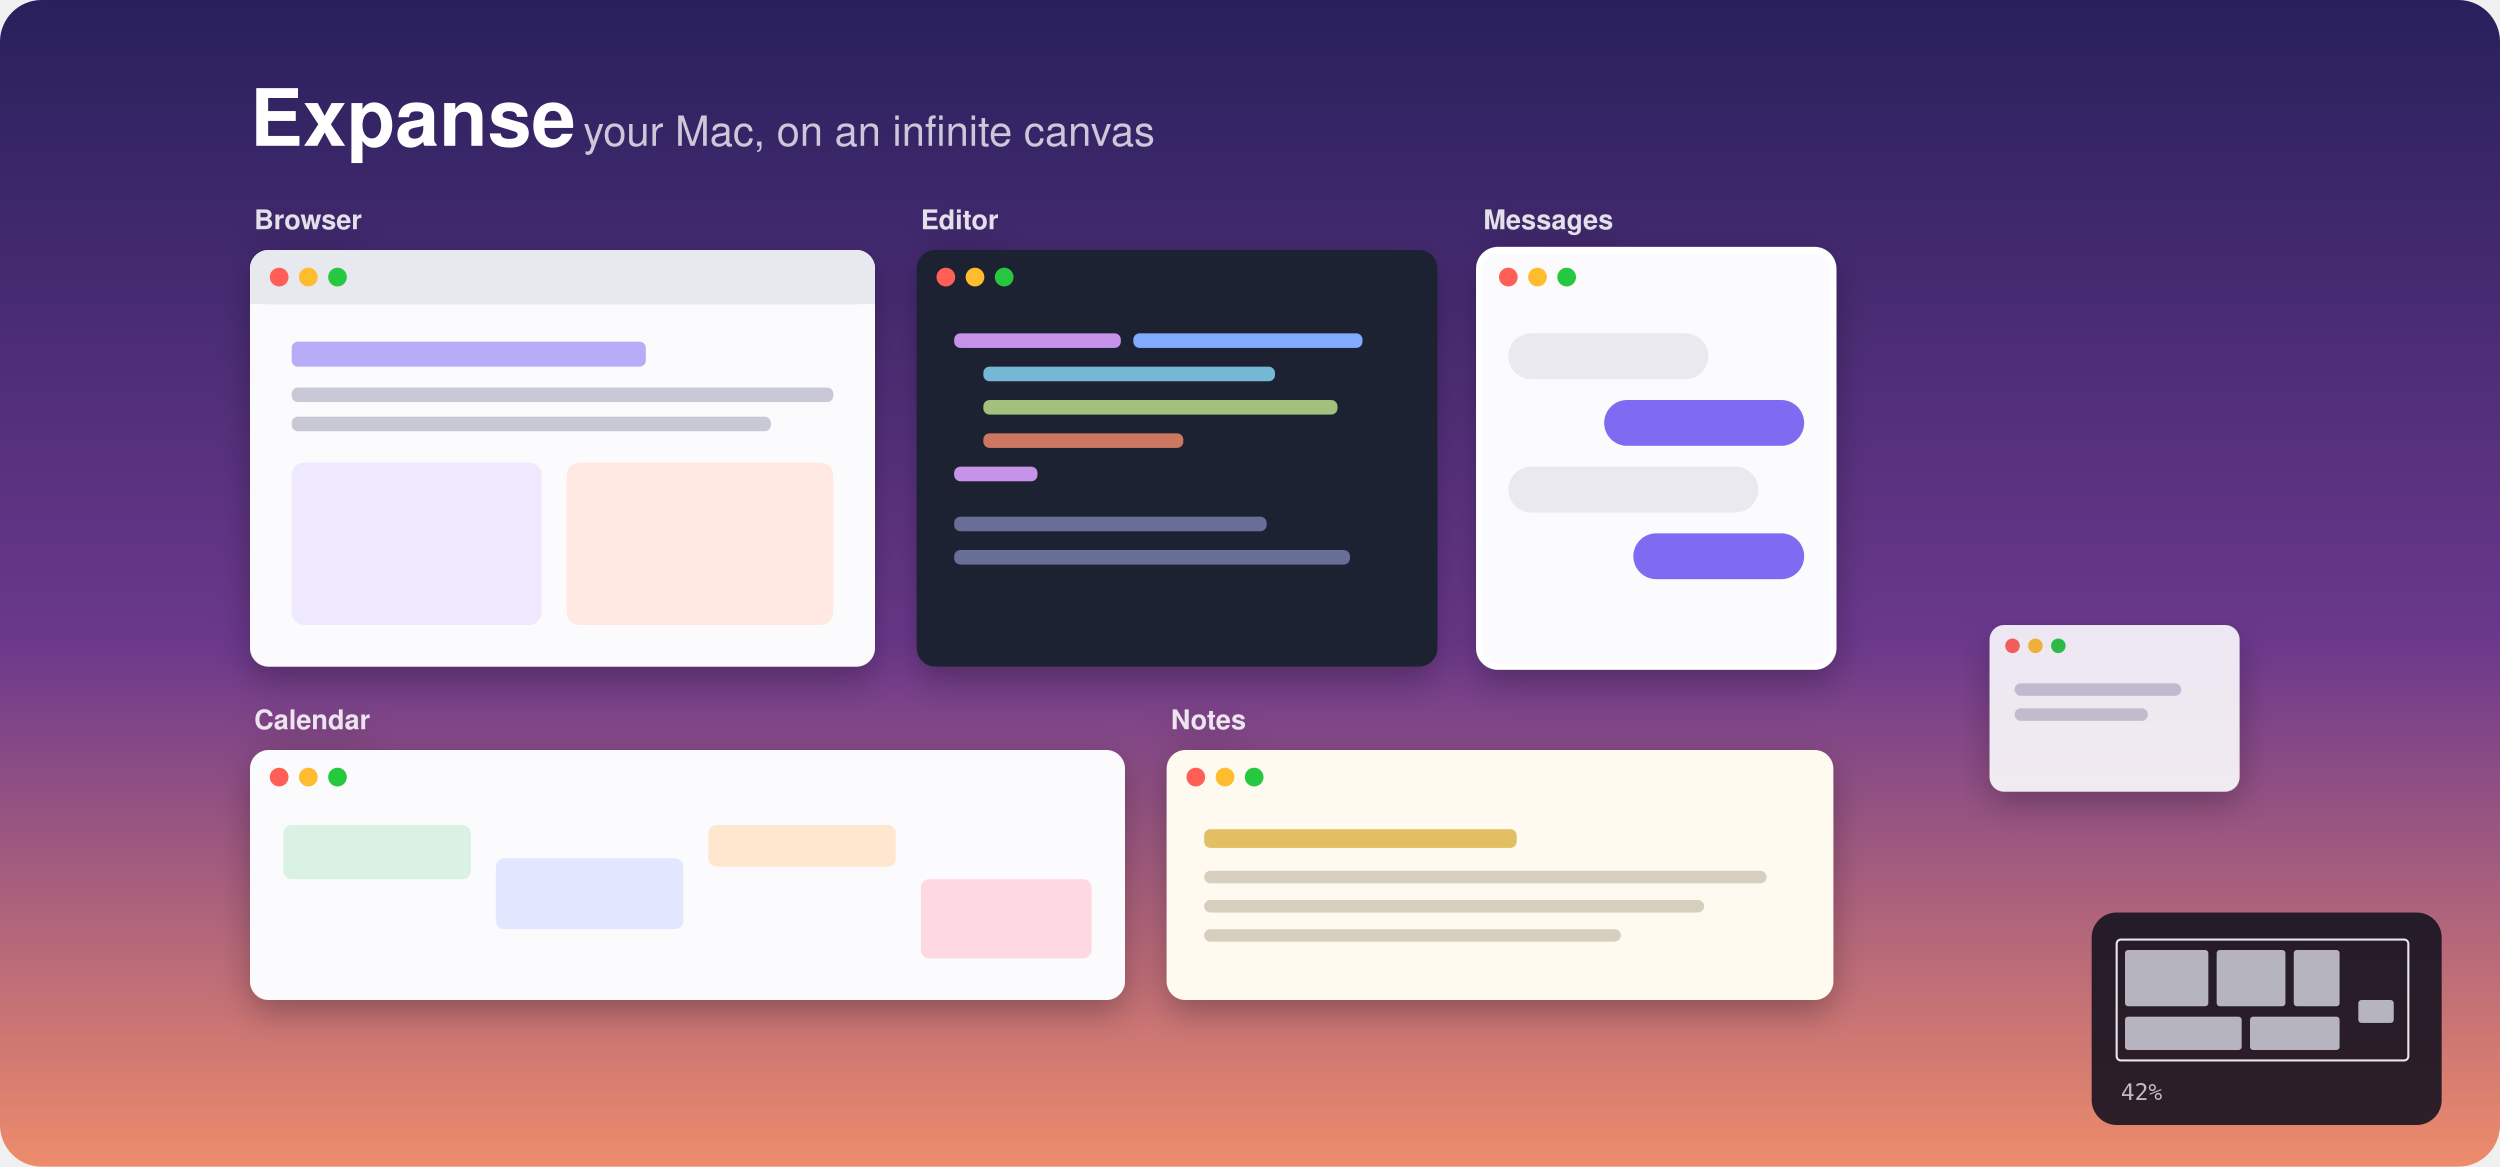
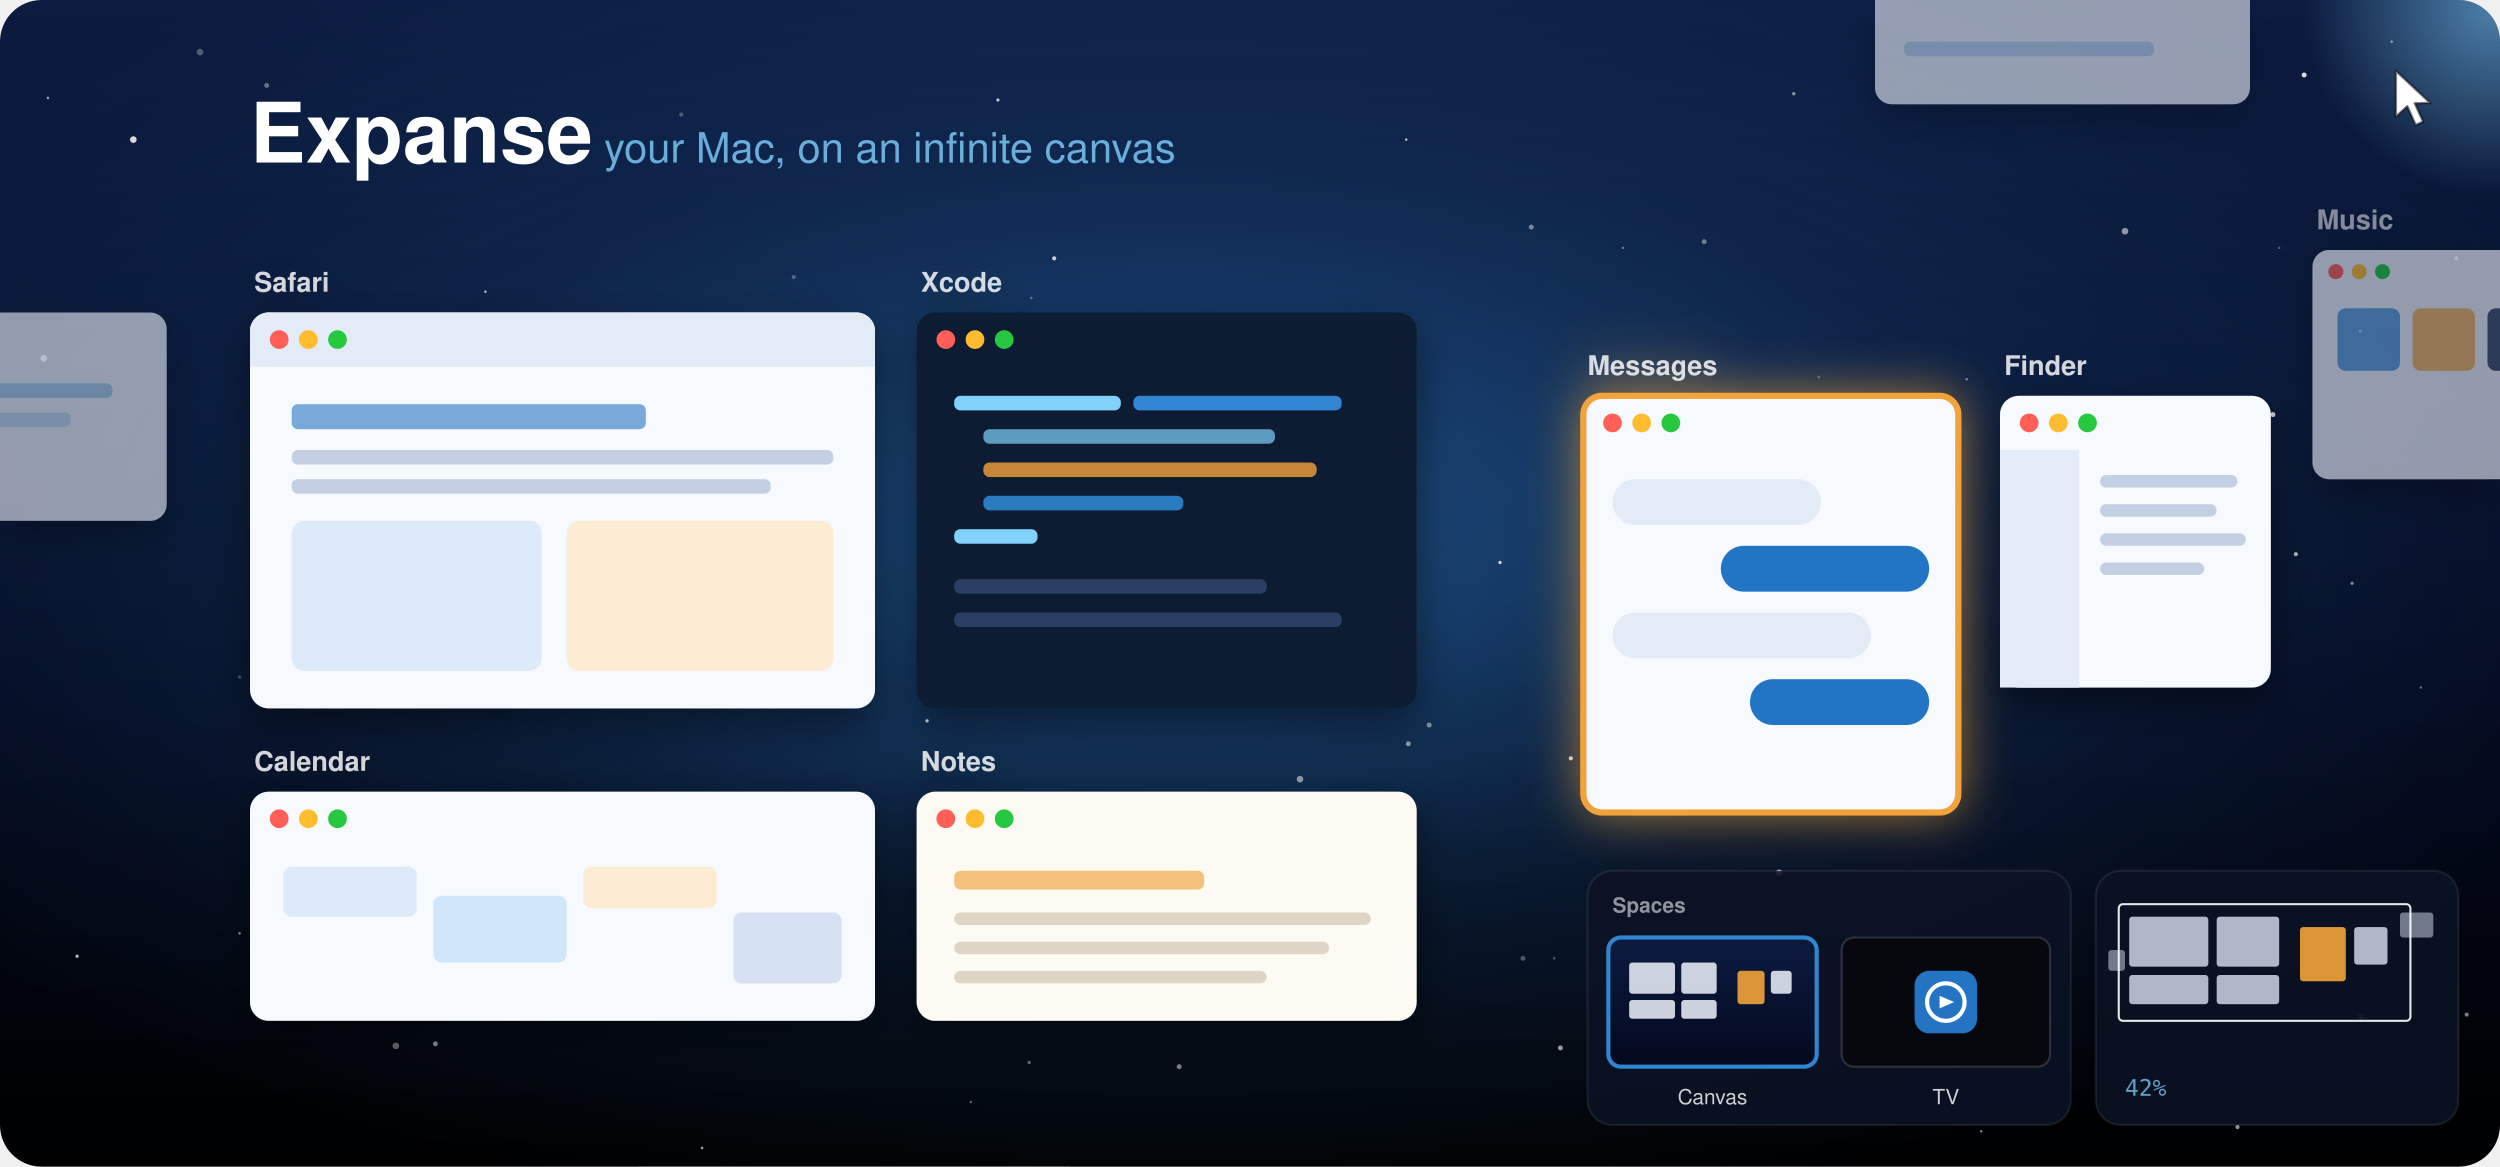
<svg xmlns="http://www.w3.org/2000/svg" viewBox="0 0 1200 560" width="1200" height="560" role="img" aria-labelledby="title desc">
  <defs>
-     <linearGradient id="sky" x1="0" y1="0" x2="0" y2="1">
-       <stop offset="0" stop-color="#28205c" />
-       <stop offset="0.55" stop-color="#6b388c" />
-       <stop offset="1" stop-color="#ee8c6b" />
+     <linearGradient id="space" x1="0" y1="0" x2="0" y2="1">
+       <stop offset="0" stop-color="#0c1b40" />
+       <stop offset="0.6" stop-color="#03091e" />
+       <stop offset="1" stop-color="#000" />
    </linearGradient>
-     <filter id="shadow" x="-10%" y="-10%" width="120%" height="140%">
-       <feDropShadow dx="0" dy="6" stdDeviation="8" flood-color="#000" flood-opacity="0.28" />
+     <radialGradient id="portal" cx="0.47" cy="0.46" r="0.6">
+       <stop offset="0" stop-color="#3086d1" stop-opacity="0.55" />
+       <stop offset="0.55" stop-color="#3086d1" stop-opacity="0.14" />
+       <stop offset="1" stop-color="#3086d1" stop-opacity="0" />
+     </radialGradient>
+     <radialGradient id="corner" cx="0.5" cy="0.5" r="0.5">
+       <stop offset="0" stop-color="#80d1fc" stop-opacity="0.55" />
+       <stop offset="1" stop-color="#80d1fc" stop-opacity="0" />
+     </radialGradient>
+     <linearGradient id="tile" x1="0" y1="0" x2="0" y2="1">
+       <stop offset="0" stop-color="#0c1b40" />
+       <stop offset="1" stop-color="#03091e" />
+     </linearGradient>
+     <filter id="shadow" x="-15%" y="-15%" width="130%" height="150%">
+       <feDropShadow dx="0" dy="8" stdDeviation="10" flood-color="#000" flood-opacity="0.45" />
    </filter>
-     <symbol id="win" viewBox="0 0 100 70" preserveAspectRatio="none">
-       <rect width="100" height="70" rx="3" fill="#fbfbfd" />
-     </symbol>
+     <filter id="focus" x="-20%" y="-20%" width="140%" height="140%">
+       <feDropShadow dx="0" dy="0" stdDeviation="12" flood-color="#f2a33a" flood-opacity="0.65" />
+     </filter>
+     <clipPath id="card">
+       <rect width="1200" height="560" rx="20" />
+     </clipPath>
  </defs>
-   <rect width="1200" height="560" rx="20" fill="url(#sky)" />
-   <g filter="url(#shadow)" font-family="-apple-system, BlinkMacSystemFont, 'SF Pro Text', Helvetica, Arial, sans-serif">
-     <g transform="translate(120 120)">
-       <text x="2" y="-10" fill="#fff" fill-opacity="0.85" font-size="13" font-weight="600">Browser</text>
-       <rect width="300" height="200" rx="9" fill="#fbfbfd" />
-       <rect width="300" height="26" rx="9" fill="#e8e8ef" />
-       <rect y="17" width="300" height="9" fill="#e8e8ef" />
-       <circle cx="14" cy="13" r="4.5" fill="#ff5f57" />
-       <circle cx="28" cy="13" r="4.5" fill="#febc2e" />
-       <circle cx="42" cy="13" r="4.5" fill="#28c840" />
-       <rect x="20" y="44" width="170" height="12" rx="3" fill="#7d6cf2" fill-opacity="0.55" />
-       <rect x="20" y="66" width="260" height="7" rx="3" fill="#c9c8d6" />
-       <rect x="20" y="80" width="230" height="7" rx="3" fill="#c9c8d6" />
-       <rect x="20" y="102" width="120" height="78" rx="6" fill="#efe9ff" />
-       <rect x="152" y="102" width="128" height="78" rx="6" fill="#ffe9e1" />
-     </g>
-     <g transform="translate(440 120)">
-       <text x="2" y="-10" fill="#fff" fill-opacity="0.85" font-size="13" font-weight="600">Editor</text>
-       <rect width="250" height="200" rx="9" fill="#1f2130" />
-       <circle cx="14" cy="13" r="4.5" fill="#ff5f57" />
-       <circle cx="28" cy="13" r="4.5" fill="#febc2e" />
-       <circle cx="42" cy="13" r="4.5" fill="#28c840" />
-       <rect x="18" y="40" width="80" height="7" rx="3" fill="#c792ea" />
-       <rect x="104" y="40" width="110" height="7" rx="3" fill="#82aaff" />
-       <rect x="32" y="56" width="140" height="7" rx="3" fill="#89ddff" fill-opacity="0.8" />
-       <rect x="32" y="72" width="170" height="7" rx="3" fill="#c3e88d" fill-opacity="0.8" />
-       <rect x="32" y="88" width="96" height="7" rx="3" fill="#f78c6c" fill-opacity="0.8" />
-       <rect x="18" y="104" width="40" height="7" rx="3" fill="#c792ea" />
-       <rect x="18" y="128" width="150" height="7" rx="3" fill="#676e95" />
-       <rect x="18" y="144" width="190" height="7" rx="3" fill="#676e95" />
-     </g>
-     <g transform="translate(710 120)">
-       <text x="2" y="-10" fill="#fff" fill-opacity="0.85" font-size="13" font-weight="600">Messages</text>
-       <rect width="170" height="200" rx="9" fill="#fbfbfd" />
-       <rect width="170" height="200" rx="9" fill="none" stroke="#fff" stroke-width="3" />
-       <circle cx="14" cy="13" r="4.5" fill="#ff5f57" />
-       <circle cx="28" cy="13" r="4.5" fill="#febc2e" />
-       <circle cx="42" cy="13" r="4.5" fill="#28c840" />
-       <rect x="14" y="40" width="96" height="22" rx="11" fill="#e9e9ef" />
-       <rect x="60" y="72" width="96" height="22" rx="11" fill="#7d6cf2" />
-       <rect x="14" y="104" width="120" height="22" rx="11" fill="#e9e9ef" />
-       <rect x="74" y="136" width="82" height="22" rx="11" fill="#7d6cf2" />
-     </g>
-     <g transform="translate(120 360)">
-       <text x="2" y="-10" fill="#fff" fill-opacity="0.85" font-size="13" font-weight="600">Calendar</text>
-       <rect width="420" height="120" rx="9" fill="#fbfbfd" />
-       <circle cx="14" cy="13" r="4.5" fill="#ff5f57" />
-       <circle cx="28" cy="13" r="4.5" fill="#febc2e" />
-       <circle cx="42" cy="13" r="4.5" fill="#28c840" />
-       <rect x="16" y="36" width="90" height="26" rx="4" fill="#d9f2e3" />
-       <rect x="118" y="52" width="90" height="34" rx="4" fill="#e3e6ff" />
-       <rect x="220" y="36" width="90" height="20" rx="4" fill="#ffe7cf" />
-       <rect x="322" y="62" width="82" height="38" rx="4" fill="#ffd9e2" />
-     </g>
-     <g transform="translate(560 360)">
-       <text x="2" y="-10" fill="#fff" fill-opacity="0.85" font-size="13" font-weight="600">Notes</text>
-       <rect width="320" height="120" rx="9" fill="#fffaf0" />
-       <circle cx="14" cy="13" r="4.5" fill="#ff5f57" />
-       <circle cx="28" cy="13" r="4.5" fill="#febc2e" />
-       <circle cx="42" cy="13" r="4.5" fill="#28c840" />
-       <rect x="18" y="38" width="150" height="9" rx="3" fill="#d4a017" fill-opacity="0.65" />
-       <rect x="18" y="58" width="270" height="6" rx="3" fill="#d6cfbf" />
-       <rect x="18" y="72" width="240" height="6" rx="3" fill="#d6cfbf" />
-       <rect x="18" y="86" width="200" height="6" rx="3" fill="#d6cfbf" />
-     </g>
+   <g clip-path="url(#card)" font-family="-apple-system, BlinkMacSystemFont, 'SF Pro Text', Helvetica, Arial, sans-serif">
+     <rect width="1200" height="560" fill="url(#space)" />
+     <rect width="1200" height="560" fill="url(#portal)" />
+     <g>
+       <circle cx="544" cy="313" r="1.2" fill="#fff" fill-opacity="0.52" />
+       <circle cx="1020" cy="111" r="1.6" fill="#fff" fill-opacity="0.54" />
+       <circle cx="735" cy="109" r="1.2" fill="#fff" fill-opacity="0.43" />
+       <circle cx="115" cy="448" r="0.6" fill="#fff" fill-opacity="0.61" />
+       <circle cx="477" cy="254" r="1.6" fill="#fff" fill-opacity="0.64" />
+       <circle cx="746" cy="460" r="0.6" fill="#fff" fill-opacity="0.29" />
+       <circle cx="233" cy="140" r="0.6" fill="#fff" fill-opacity="0.72" />
+       <circle cx="394" cy="329" r="0.8" fill="#fff" fill-opacity="0.56" />
+       <circle cx="766" cy="280" r="0.6" fill="#fff" fill-opacity="0.52" />
+       <circle cx="337" cy="551" r="0.6" fill="#fff" fill-opacity="0.67" />
+       <circle cx="381" cy="133" r="1.0" fill="#fff" fill-opacity="0.27" />
+       <circle cx="675" cy="67" r="0.6" fill="#fff" fill-opacity="0.76" />
+       <circle cx="466" cy="529" r="0.6" fill="#fff" fill-opacity="0.38" />
+       <circle cx="1106" cy="36" r="1.2" fill="#fff" fill-opacity="0.84" />
+       <circle cx="479" cy="48" r="0.8" fill="#fff" fill-opacity="0.72" />
+       <circle cx="327" cy="55" r="1.0" fill="#fff" fill-opacity="0.26" />
+       <circle cx="494" cy="510" r="0.8" fill="#fff" fill-opacity="0.4" />
+       <circle cx="128" cy="41" r="1.2" fill="#fff" fill-opacity="0.36" />
+       <circle cx="670" cy="251" r="0.8" fill="#fff" fill-opacity="0.84" />
+       <circle cx="919" cy="236" r="1.2" fill="#fff" fill-opacity="0.32" />
+       <circle cx="506" cy="124" r="1.0" fill="#fff" fill-opacity="0.77" />
+       <circle cx="1162" cy="330" r="0.6" fill="#fff" fill-opacity="0.38" />
+       <circle cx="475" cy="473" r="1.6" fill="#fff" fill-opacity="0.31" />
+       <circle cx="1179" cy="124" r="1.0" fill="#fff" fill-opacity="0.26" />
+       <circle cx="731" cy="460" r="1.2" fill="#fff" fill-opacity="0.29" />
+       <circle cx="115" cy="325" r="0.8" fill="#fff" fill-opacity="0.26" />
+       <circle cx="445" cy="346" r="0.8" fill="#fff" fill-opacity="0.83" />
+       <circle cx="581" cy="321" r="1.2" fill="#fff" fill-opacity="0.36" />
+       <circle cx="190" cy="502" r="1.6" fill="#fff" fill-opacity="0.4" />
+       <circle cx="233" cy="410" r="1.6" fill="#fff" fill-opacity="0.37" />
+       <circle cx="1133" cy="488" r="1.6" fill="#fff" fill-opacity="0.3" />
+       <circle cx="64" cy="67" r="1.6" fill="#fff" fill-opacity="0.83" />
+       <circle cx="290" cy="391" r="1.0" fill="#fff" fill-opacity="0.5" />
+       <circle cx="1079" cy="275" r="1.6" fill="#fff" fill-opacity="0.36" />
+       <circle cx="861" cy="45" r="0.8" fill="#fff" fill-opacity="0.54" />
+       <circle cx="782" cy="343" r="0.6" fill="#fff" fill-opacity="0.42" />
+       <circle cx="1094" cy="119" r="0.6" fill="#fff" fill-opacity="0.29" />
+       <circle cx="495" cy="143" r="0.6" fill="#fff" fill-opacity="0.36" />
+       <circle cx="445" cy="319" r="0.8" fill="#fff" fill-opacity="0.31" />
+       <circle cx="172" cy="253" r="1.0" fill="#fff" fill-opacity="0.64" />
+       <circle cx="826" cy="326" r="0.8" fill="#fff" fill-opacity="0.6" />
+       <circle cx="1102" cy="266" r="1.0" fill="#fff" fill-opacity="0.67" />
+       <circle cx="1148" cy="20" r="0.6" fill="#fff" fill-opacity="0.54" />
+       <circle cx="873" cy="181" r="0.6" fill="#fff" fill-opacity="0.3" />
+       <circle cx="655" cy="409" r="0.8" fill="#fff" fill-opacity="0.73" />
+       <circle cx="1091" cy="199" r="1.2" fill="#fff" fill-opacity="0.79" />
+       <circle cx="1039" cy="235" r="0.6" fill="#fff" fill-opacity="0.77" />
+       <circle cx="686" cy="348" r="1.2" fill="#fff" fill-opacity="0.48" />
+       <circle cx="23" cy="47" r="0.6" fill="#fff" fill-opacity="0.63" />
+       <circle cx="1184" cy="487" r="1.0" fill="#fff" fill-opacity="0.48" />
+       <circle cx="878" cy="324" r="1.2" fill="#fff" fill-opacity="0.53" />
+       <circle cx="649" cy="290" r="1.6" fill="#fff" fill-opacity="0.27" />
+       <circle cx="720" cy="270" r="0.8" fill="#fff" fill-opacity="0.82" />
+       <circle cx="142" cy="432" r="1.2" fill="#fff" fill-opacity="0.4" />
+       <circle cx="21" cy="172" r="1.6" fill="#fff" fill-opacity="0.37" />
+       <circle cx="209" cy="501" r="1.2" fill="#fff" fill-opacity="0.55" />
+       <circle cx="294" cy="228" r="1.0" fill="#fff" fill-opacity="0.37" />
+       <circle cx="518" cy="446" r="0.8" fill="#fff" fill-opacity="0.78" />
+       <circle cx="463" cy="325" r="1.0" fill="#fff" fill-opacity="0.38" />
+       <circle cx="167" cy="199" r="0.6" fill="#fff" fill-opacity="0.68" />
+       <circle cx="1133" cy="159" r="0.8" fill="#fff" fill-opacity="0.32" />
+       <circle cx="566" cy="512" r="1.2" fill="#fff" fill-opacity="0.48" />
+       <circle cx="624" cy="374" r="1.6" fill="#fff" fill-opacity="0.52" />
+       <circle cx="96" cy="25" r="1.6" fill="#fff" fill-opacity="0.27" />
+       <circle cx="847" cy="318" r="1.0" fill="#fff" fill-opacity="0.64" />
+       <circle cx="676" cy="357" r="1.2" fill="#fff" fill-opacity="0.52" />
+       <circle cx="37" cy="459" r="0.8" fill="#fff" fill-opacity="0.72" />
+       <circle cx="951" cy="543" r="0.6" fill="#fff" fill-opacity="0.52" />
+       <circle cx="754" cy="364" r="1.0" fill="#fff" fill-opacity="0.83" />
+       <circle cx="818" cy="116" r="1.2" fill="#fff" fill-opacity="0.4" />
+       <circle cx="854" cy="419" r="1.6" fill="#fff" fill-opacity="0.68" />
+       <circle cx="220" cy="156" r="1.0" fill="#fff" fill-opacity="0.57" />
+       <circle cx="1129" cy="280" r="0.8" fill="#fff" fill-opacity="0.49" />
+       <circle cx="946" cy="501" r="0.6" fill="#fff" fill-opacity="0.5" />
+       <circle cx="1065" cy="219" r="1.2" fill="#fff" fill-opacity="0.52" />
+       <circle cx="749" cy="503" r="1.2" fill="#fff" fill-opacity="0.58" />
+       <circle cx="781" cy="281" r="1.0" fill="#fff" fill-opacity="0.53" />
+       <circle cx="779" cy="119" r="0.6" fill="#fff" fill-opacity="0.38" />
+       <circle cx="1074" cy="541" r="1.0" fill="#fff" fill-opacity="0.57" />
+       <circle cx="944" cy="182" r="0.6" fill="#fff" fill-opacity="0.46" />
+     </g>
+     <g filter="url(#shadow)" opacity="0.6">
+       <g transform="translate(-70 150)">
+         <rect width="150" height="100" rx="8" fill="#eef3fb" />
+         <rect x="14" y="34" width="110" height="7" rx="3" fill="#3086d1" fill-opacity="0.35" />
+         <rect x="14" y="48" width="90" height="7" rx="3" fill="#3086d1" fill-opacity="0.2" />
+       </g>
+       <g transform="translate(1110 120)">
+         <text x="2" y="-10" fill="#fff" fill-opacity="0.82" font-size="13" font-weight="600">Music</text>
+         <rect width="160" height="110" rx="8" fill="#eef3fb" />
+         <circle cx="11.2" cy="10.4" r="3.6" fill="#ff5f57" />
+         <circle cx="22.4" cy="10.4" r="3.6" fill="#febc2e" />
+         <circle cx="33.6" cy="10.4" r="3.6" fill="#28c840" />
+         <rect x="12" y="28" width="30" height="30" rx="4" fill="#3086d1" fill-opacity="0.75" />
+         <rect x="48" y="28" width="30" height="30" rx="4" fill="#f2a33a" fill-opacity="0.75" />
+         <rect x="84" y="28" width="30" height="30" rx="4" fill="#0c1b40" fill-opacity="0.75" />
+       </g>
+       <g transform="translate(300 560)">
+         <rect width="220" height="120" rx="8" fill="#eef3fb" />
+       </g>
+       <g transform="translate(900 -60)">
+         <rect width="180" height="110" rx="8" fill="#eef3fb" />
+         <rect x="14" y="80" width="120" height="7" rx="3" fill="#3086d1" fill-opacity="0.25" />
+       </g>
+     </g>
+     <g filter="url(#shadow)">
+       <g transform="translate(120 150)">
+         <text x="2" y="-10" fill="#fff" fill-opacity="0.82" font-size="13" font-weight="600">Safari</text>
+         <rect width="300" height="190" rx="9" fill="#f6f9fd" />
+         <rect width="300" height="26" rx="9" fill="#e3ebf6" />
+         <rect y="17" width="300" height="9" fill="#e3ebf6" />
+         <circle cx="14.0" cy="13.0" r="4.5" fill="#ff5f57" />
+         <circle cx="28.0" cy="13.0" r="4.5" fill="#febc2e" />
+         <circle cx="42.0" cy="13.0" r="4.5" fill="#28c840" />
+         <rect x="20" y="44" width="170" height="12" rx="3" fill="#2474c4" fill-opacity="0.6" />
+         <rect x="20" y="66" width="260" height="7" rx="3" fill="#c3d0e3" />
+         <rect x="20" y="80" width="230" height="7" rx="3" fill="#c3d0e3" />
+         <rect x="20" y="100" width="120" height="72" rx="6" fill="#dceafa" />
+         <rect x="152" y="100" width="128" height="72" rx="6" fill="#fdebd3" />
+       </g>
+       <g transform="translate(440 150)">
+         <text x="2" y="-10" fill="#fff" fill-opacity="0.82" font-size="13" font-weight="600">Xcode</text>
+         <rect width="240" height="190" rx="9" fill="#0f1a33" />
+         <circle cx="14.0" cy="13.0" r="4.5" fill="#ff5f57" />
+         <circle cx="28.0" cy="13.0" r="4.5" fill="#febc2e" />
+         <circle cx="42.0" cy="13.0" r="4.5" fill="#28c840" />
+         <rect x="18" y="40" width="80" height="7" rx="3" fill="#80d1fc" />
+         <rect x="104" y="40" width="100" height="7" rx="3" fill="#3086d1" />
+         <rect x="32" y="56" width="140" height="7" rx="3" fill="#80d1fc" fill-opacity="0.7" />
+         <rect x="32" y="72" width="160" height="7" rx="3" fill="#f2a33a" fill-opacity="0.8" />
+         <rect x="32" y="88" width="96" height="7" rx="3" fill="#3086d1" fill-opacity="0.9" />
+         <rect x="18" y="104" width="40" height="7" rx="3" fill="#80d1fc" />
+         <rect x="18" y="128" width="150" height="7" rx="3" fill="#2c3d63" />
+         <rect x="18" y="144" width="186" height="7" rx="3" fill="#2c3d63" />
+       </g>
+       <g transform="translate(120 380)">
+         <text x="2" y="-10" fill="#fff" fill-opacity="0.82" font-size="13" font-weight="600">Calendar</text>
+         <rect width="300" height="110" rx="9" fill="#f6f9fd" />
+         <circle cx="14.0" cy="13.0" r="4.5" fill="#ff5f57" />
+         <circle cx="28.0" cy="13.0" r="4.5" fill="#febc2e" />
+         <circle cx="42.0" cy="13.0" r="4.5" fill="#28c840" />
+         <rect x="16" y="36" width="64" height="24" rx="4" fill="#dceafa" />
+         <rect x="88" y="50" width="64" height="32" rx="4" fill="#cfe6fb" />
+         <rect x="160" y="36" width="64" height="20" rx="4" fill="#fdebd3" />
+         <rect x="232" y="58" width="52" height="34" rx="4" fill="#d6e2f3" />
+       </g>
+       <g transform="translate(440 380)">
+         <text x="2" y="-10" fill="#fff" fill-opacity="0.82" font-size="13" font-weight="600">Notes</text>
+         <rect width="240" height="110" rx="9" fill="#fdfaf3" />
+         <circle cx="14.0" cy="13.0" r="4.5" fill="#ff5f57" />
+         <circle cx="28.0" cy="13.0" r="4.5" fill="#febc2e" />
+         <circle cx="42.0" cy="13.0" r="4.5" fill="#28c840" />
+         <rect x="18" y="38" width="120" height="9" rx="3" fill="#f2a33a" fill-opacity="0.65" />
+         <rect x="18" y="58" width="200" height="6" rx="3" fill="#ddd6c6" />
+         <rect x="18" y="72" width="180" height="6" rx="3" fill="#ddd6c6" />
+         <rect x="18" y="86" width="150" height="6" rx="3" fill="#ddd6c6" />
+       </g>
+     </g>
+     <g transform="translate(760 190)" filter="url(#focus)">
+       <text x="2" y="-10" fill="#fff" fill-opacity="0.82" font-size="13" font-weight="600">Messages</text>
+       <rect width="180" height="200" rx="9" fill="#f6f9fd" />
+       <circle cx="14.0" cy="13.0" r="4.5" fill="#ff5f57" />
+       <circle cx="28.0" cy="13.0" r="4.5" fill="#febc2e" />
+       <circle cx="42.0" cy="13.0" r="4.5" fill="#28c840" />
+       <rect x="14" y="40" width="100" height="22" rx="11" fill="#e3ebf6" />
+       <rect x="66" y="72" width="100" height="22" rx="11" fill="#2474c4" />
+       <rect x="14" y="104" width="124" height="22" rx="11" fill="#e3ebf6" />
+       <rect x="80" y="136" width="86" height="22" rx="11" fill="#2474c4" />
+       <rect width="180" height="200" rx="9" fill="none" stroke="#f2a33a" stroke-width="3" />
+     </g>
+     <g transform="translate(960 190)" filter="url(#shadow)">
+       <text x="2" y="-10" fill="#fff" fill-opacity="0.82" font-size="13" font-weight="600">Finder</text>
+       <rect width="130" height="140" rx="9" fill="#f6f9fd" />
+       <circle cx="14.0" cy="13.0" r="4.5" fill="#ff5f57" />
+       <circle cx="28.0" cy="13.0" r="4.5" fill="#febc2e" />
+       <circle cx="42.0" cy="13.0" r="4.5" fill="#28c840" />
+       <rect x="0" y="26" width="38" height="114" fill="#e3ebf6" />
+       <rect x="48" y="38" width="66" height="6" rx="3" fill="#c3d0e3" />
+       <rect x="48" y="52" width="56" height="6" rx="3" fill="#c3d0e3" />
+       <rect x="48" y="66" width="70" height="6" rx="3" fill="#c3d0e3" />
+       <rect x="48" y="80" width="50" height="6" rx="3" fill="#c3d0e3" />
+     </g>
+     <circle cx="1196" cy="4" r="90" fill="url(#corner)" />
+     <path d="M1150 34 l0 22 l5.5 -5 l4 9 l3.6 -1.6 l-4 -8.8 l7.4 -0.2 z" fill="#fff" stroke="#000" stroke-opacity="0.5" stroke-width="1.2" stroke-linejoin="round" />
+     <g transform="translate(762 418)">
+       <rect width="232" height="122" rx="12" fill="#0b1224" fill-opacity="0.9" stroke="#fff" stroke-opacity="0.08" />
+       <text x="12" y="20" fill="#fff" fill-opacity="0.55" font-size="10" font-weight="600">Spaces</text>
+       <g transform="translate(10 32)">
+         <rect width="100" height="62" rx="6" fill="url(#tile)" stroke="#3086d1" stroke-width="2" />
+         <rect x="10" y="12" width="22" height="15" rx="1.5" fill="#eef3fb" fill-opacity="0.85" />
+         <rect x="35" y="12" width="17" height="15" rx="1.5" fill="#eef3fb" fill-opacity="0.85" />
+         <rect x="10" y="30" width="22" height="9" rx="1.5" fill="#eef3fb" fill-opacity="0.85" />
+         <rect x="35" y="30" width="17" height="9" rx="1.5" fill="#eef3fb" fill-opacity="0.85" />
+         <rect x="62" y="16" width="13" height="16" rx="1.5" fill="#f2a33a" fill-opacity="0.9" />
+         <rect x="78" y="16" width="10" height="11" rx="1.5" fill="#eef3fb" fill-opacity="0.85" />
+         <text x="50" y="80" fill="#fff" fill-opacity="0.8" font-size="10" font-weight="500" text-anchor="middle">Canvas</text>
+       </g>
+       <g transform="translate(122 32)">
+         <rect width="100" height="62" rx="6" fill="#06080d" stroke="#fff" stroke-opacity="0.15" />
+         <rect x="35" y="16" width="30" height="30" rx="7" fill="#2474c4" />
+         <circle cx="50" cy="31" r="9" fill="none" stroke="#fff" stroke-width="2" />
+         <path d="M47 28 l7 3 l-7 3 z" fill="#fff" />
+         <text x="50" y="80" fill="#fff" fill-opacity="0.8" font-size="10" font-weight="500" text-anchor="middle">TV</text>
+       </g>
+     </g>
+     <g transform="translate(1006 418)">
+       <rect width="174" height="122" rx="12" fill="#0b1224" fill-opacity="0.9" stroke="#fff" stroke-opacity="0.08" />
+       <rect x="16" y="22" width="38" height="24" rx="1.5" fill="#d9e2f0" fill-opacity="0.8" />
+       <rect x="58" y="22" width="30" height="24" rx="1.5" fill="#d9e2f0" fill-opacity="0.8" />
+       <rect x="16" y="50" width="38" height="14" rx="1.5" fill="#d9e2f0" fill-opacity="0.8" />
+       <rect x="58" y="50" width="30" height="14" rx="1.5" fill="#d9e2f0" fill-opacity="0.8" />
+       <rect x="98" y="27" width="22" height="26" rx="1.5" fill="#f2a33a" fill-opacity="0.9" />
+       <rect x="124" y="27" width="16" height="18" rx="1.5" fill="#d9e2f0" fill-opacity="0.8" />
+       <rect x="146" y="20" width="16" height="12" rx="1.5" fill="#d9e2f0" fill-opacity="0.5" />
+       <rect x="6" y="38" width="8" height="10" rx="1.5" fill="#d9e2f0" fill-opacity="0.5" />
+       <rect x="11" y="16" width="140" height="56" rx="2" fill="none" stroke="#fff" stroke-opacity="0.9" />
+       <text x="14" y="108" fill="#80d1fc" fill-opacity="0.75" font-family="SF Mono, Menlo, monospace" font-size="11">42%</text>
+     </g>
+     <text x="120" y="78" fill="#fff" font-family="-apple-system, BlinkMacSystemFont, 'SF Pro Display', Helvetica, Arial, sans-serif" font-size="40" font-weight="700">Expanse</text>
+     <text x="290" y="78" fill="#80d1fc" fill-opacity="0.8" font-size="20">your Mac, on an infinite canvas</text>
  </g>
-   <g transform="translate(955 300)" filter="url(#shadow)" opacity="0.9">
-     <rect width="120" height="80" rx="7" fill="#fbfbfd" />
-     <circle cx="11" cy="10" r="3.5" fill="#ff5f57" />
-     <circle cx="22" cy="10" r="3.5" fill="#febc2e" />
-     <circle cx="33" cy="10" r="3.5" fill="#28c840" />
-     <rect x="12" y="28" width="80" height="6" rx="3" fill="#c9c8d6" />
-     <rect x="12" y="40" width="64" height="6" rx="3" fill="#c9c8d6" />
-   </g>
-   <g transform="translate(1004 438)">
-     <rect width="168" height="102" rx="12" fill="#14121f" fill-opacity="0.88" />
-     <rect x="16" y="18" width="40" height="27" rx="1.5" fill="#d9d9e3" fill-opacity="0.8" />
-     <rect x="60" y="18" width="33" height="27" rx="1.5" fill="#d9d9e3" fill-opacity="0.8" />
-     <rect x="97" y="18" width="22" height="27" rx="1.5" fill="#d9d9e3" fill-opacity="0.8" />
-     <rect x="16" y="50" width="56" height="16" rx="1.5" fill="#d9d9e3" fill-opacity="0.8" />
-     <rect x="76" y="50" width="43" height="16" rx="1.5" fill="#d9d9e3" fill-opacity="0.8" />
-     <rect x="128" y="42" width="17" height="11" rx="1.5" fill="#d9d9e3" fill-opacity="0.8" />
-     <rect x="12" y="13" width="140" height="58" rx="2" fill="none" stroke="#fff" stroke-opacity="0.9" />
-     <text x="14" y="90" fill="#fff" fill-opacity="0.7" font-family="SF Mono, Menlo, monospace" font-size="11">42%</text>
-   </g>
-   <text x="120" y="70" fill="#fff" font-family="-apple-system, BlinkMacSystemFont, 'SF Pro Display', Helvetica, Arial, sans-serif" font-size="38" font-weight="700">Expanse</text>
-   <text x="280" y="70" fill="#fff" fill-opacity="0.75" font-family="-apple-system, BlinkMacSystemFont, 'SF Pro Text', Helvetica, Arial, sans-serif" font-size="20">your Mac, on an infinite canvas</text>
</svg>
